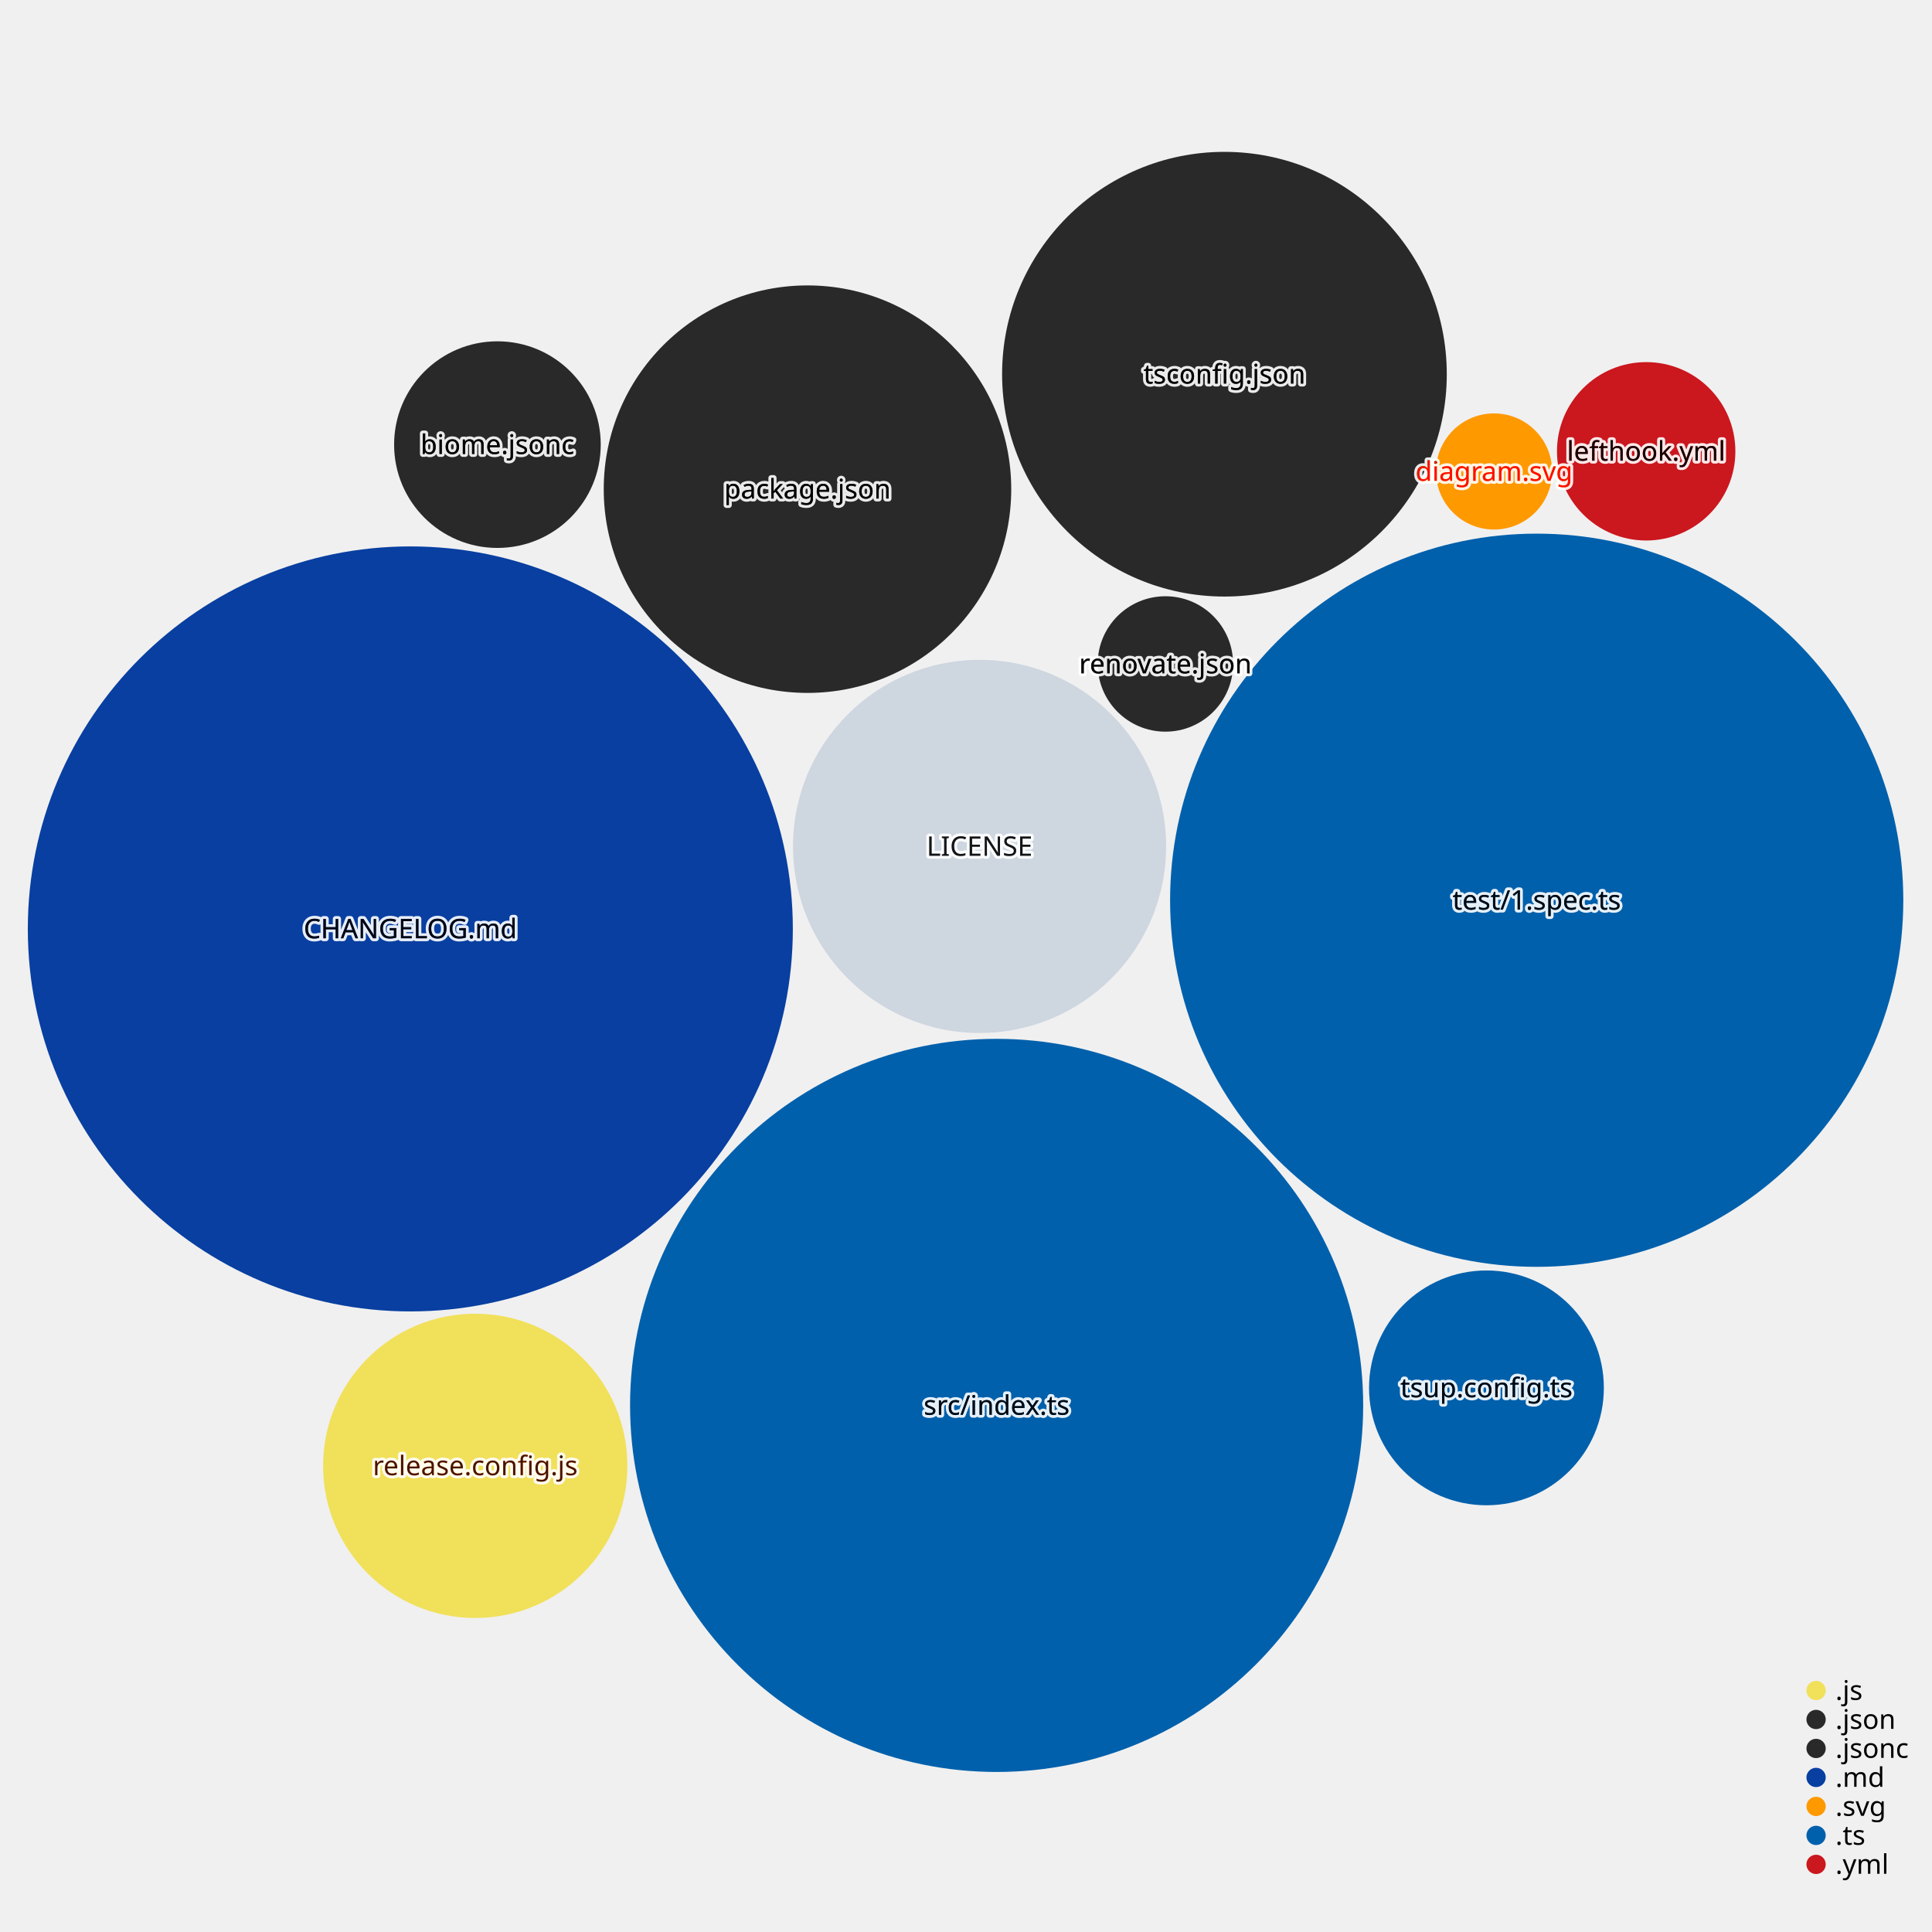
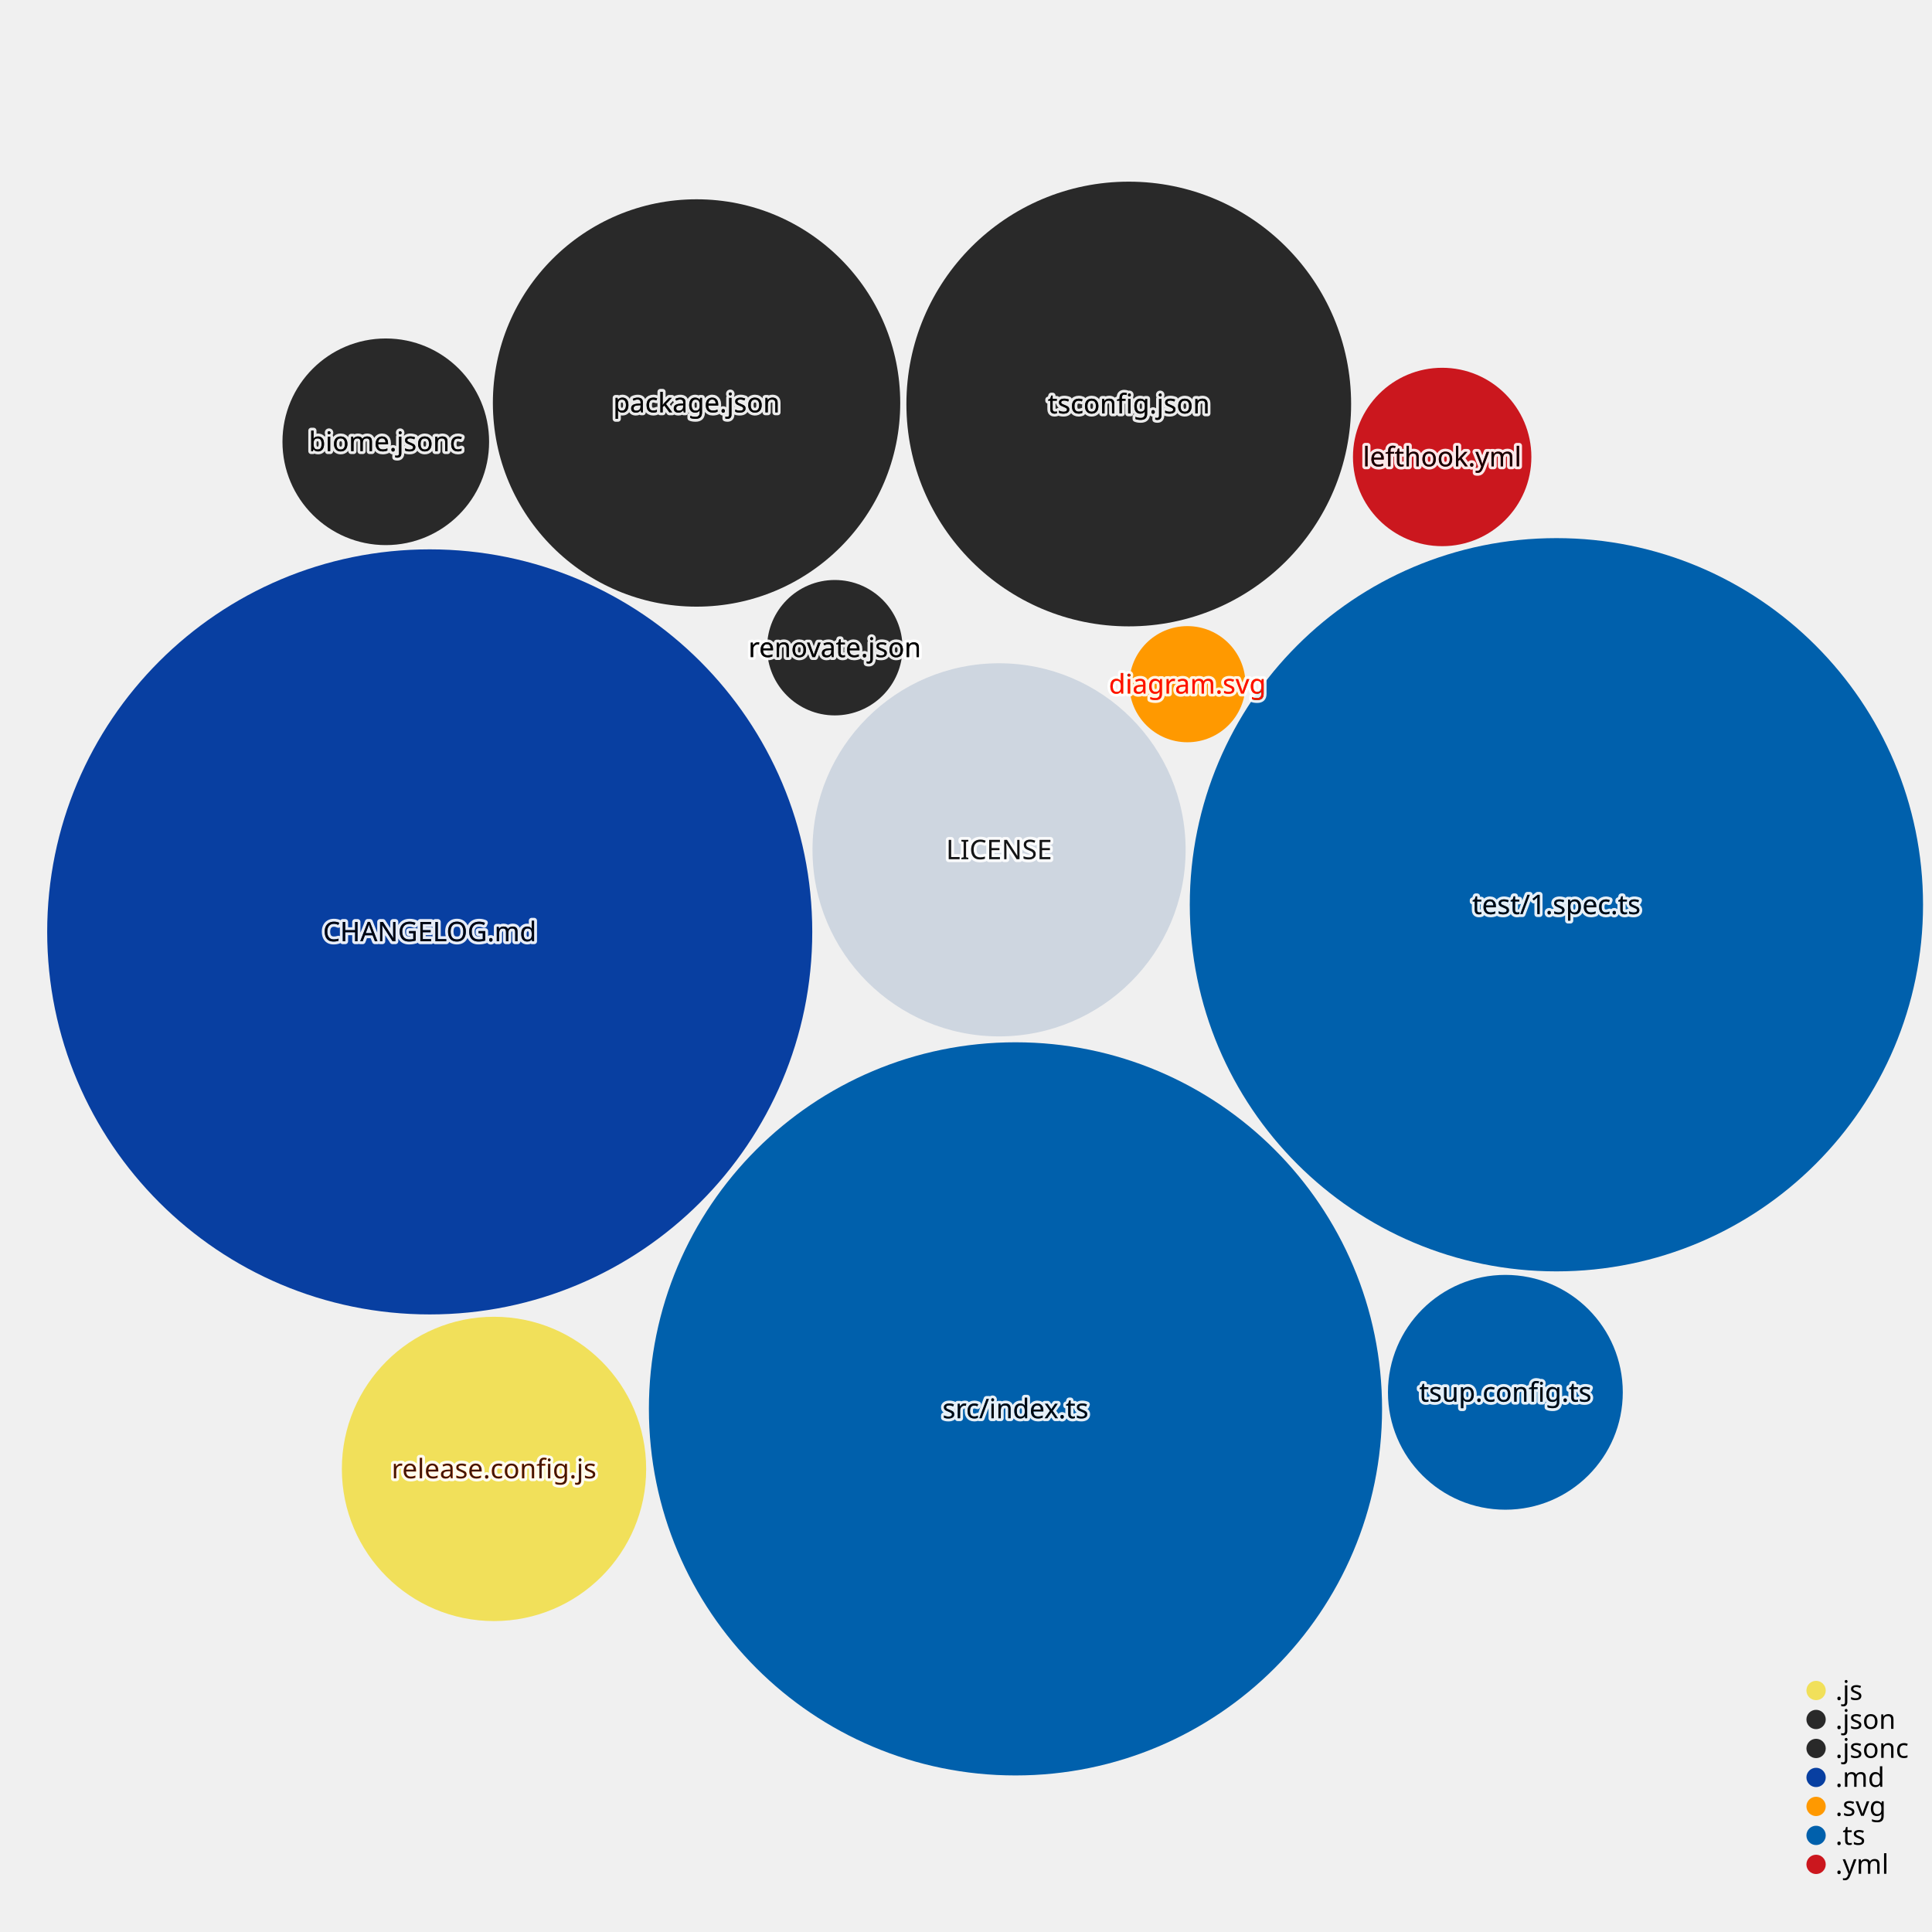
<svg xmlns="http://www.w3.org/2000/svg" width="1000" height="1000" style="background:white;font-family:sans-serif;overflow:visible">
  <defs>
    <filter id="glow" x="-50%" y="-50%" width="200%" height="200%">
      <feGaussianBlur stdDeviation="4" result="coloredBlur" />
      <feMerge>
        <feMergeNode in="coloredBlur" />
        <feMergeNode in="SourceGraphic" />
      </feMerge>
    </filter>
  </defs>
-   <g style="fill:#083fa1;transition:transform 0s ease-out, fill 0.1s ease-out" transform="translate(212.3847, 480.8061)">
-     <circle style="transition:all 0.5s ease-out" r="197.987" stroke-width="0" stroke="#374151" />
+   <g style="fill:#083fa1;transition:transform 0s ease-out, fill 0.1s ease-out" transform="translate(222.4241, 482.3456)">
+     <circle style="transition:all 0.5s ease-out" r="197.999" stroke-width="0" stroke="#374151" />
  </g>
-   <g style="fill:#0060ac;transition:transform 0s ease-out, fill 0.1s ease-out" transform="translate(795.3913, 465.9627)">
-     <circle style="transition:all 0.5s ease-out" r="189.752" stroke-width="0" stroke="#374151" />
+   <g style="fill:#0060ac;transition:transform 0s ease-out, fill 0.1s ease-out" transform="translate(805.5954, 468.2945)">
+     <circle style="transition:all 0.5s ease-out" r="189.764" stroke-width="0" stroke="#374151" />
  </g>
-   <g style="fill:#0060ac;transition:transform 0s ease-out, fill 0.1s ease-out" transform="translate(515.8487, 727.4322)">
-     <circle style="transition:all 0.5s ease-out" r="189.729" stroke-width="0" stroke="#374151" />
+   <g style="fill:#0060ac;transition:transform 0s ease-out, fill 0.1s ease-out" transform="translate(525.6107, 729.2267)">
+     <circle style="transition:all 0.5s ease-out" r="189.741" stroke-width="0" stroke="#374151" />
  </g>
-   <g style="fill:#292929;transition:transform 0s ease-out, fill 0.1s ease-out" transform="translate(633.7698, 193.688)">
-     <circle style="transition:all 0.5s ease-out" r="115.085" stroke-width="0" stroke="#374151" />
+   <g style="fill:#292929;transition:transform 0s ease-out, fill 0.1s ease-out" transform="translate(584.2446, 209.1161)">
+     <circle style="transition:all 0.5s ease-out" r="115.092" stroke-width="0" stroke="#374151" />
  </g>
-   <g style="fill:#292929;transition:transform 0s ease-out, fill 0.1s ease-out" transform="translate(417.9511, 253.1913)">
-     <circle style="transition:all 0.5s ease-out" r="105.461" stroke-width="0" stroke="#374151" />
+   <g style="fill:#292929;transition:transform 0s ease-out, fill 0.1s ease-out" transform="translate(360.5359, 208.5765)">
+     <circle style="transition:all 0.5s ease-out" r="105.426" stroke-width="0" stroke="#374151" />
  </g>
-   <g style="fill:#CED6E0;transition:transform 0s ease-out, fill 0.1s ease-out" transform="translate(507.0198, 438.1084)">
-     <circle style="transition:all 0.5s ease-out" r="96.56" stroke-width="0" stroke="#374151" />
+   <g style="fill:#CED6E0;transition:transform 0s ease-out, fill 0.1s ease-out" transform="translate(517.112, 439.8702)">
+     <circle style="transition:all 0.5s ease-out" r="96.566" stroke-width="0" stroke="#374151" />
  </g>
-   <g style="fill:#f1e05a;transition:transform 0s ease-out, fill 0.1s ease-out" transform="translate(245.9791, 758.7176)">
-     <circle style="transition:all 0.5s ease-out" r="78.748" stroke-width="0" stroke="#374151" />
+   <g style="fill:#f1e05a;transition:transform 0s ease-out, fill 0.1s ease-out" transform="translate(255.7012, 760.3127)">
+     <circle style="transition:all 0.5s ease-out" r="78.753" stroke-width="0" stroke="#374151" />
  </g>
-   <g style="fill:#0060ac;transition:transform 0s ease-out, fill 0.1s ease-out" transform="translate(769.3832, 718.3575)">
-     <circle style="transition:all 0.5s ease-out" r="60.768" stroke-width="0" stroke="#374151" />
+   <g style="fill:#0060ac;transition:transform 0s ease-out, fill 0.1s ease-out" transform="translate(779.1782, 720.6517)">
+     <circle style="transition:all 0.5s ease-out" r="60.771" stroke-width="0" stroke="#374151" />
  </g>
-   <g style="fill:#292929;transition:transform 0s ease-out, fill 0.1s ease-out" transform="translate(257.4646, 230.1352)">
-     <circle style="transition:all 0.5s ease-out" r="53.474" stroke-width="0" stroke="#374151" />
+   <g style="fill:#292929;transition:transform 0s ease-out, fill 0.1s ease-out" transform="translate(199.6836, 228.6704)">
+     <circle style="transition:all 0.5s ease-out" r="53.477" stroke-width="0" stroke="#374151" />
  </g>
-   <g style="fill:#cb171e;transition:transform 0s ease-out, fill 0.1s ease-out" transform="translate(852.0564, 233.5964)">
-     <circle style="transition:all 0.5s ease-out" r="46.167" stroke-width="0" stroke="#374151" />
+   <g style="fill:#cb171e;transition:transform 0s ease-out, fill 0.1s ease-out" transform="translate(746.4623, 236.5293)">
+     <circle style="transition:all 0.5s ease-out" r="46.17" stroke-width="0" stroke="#374151" />
  </g>
-   <g style="fill:#292929;transition:transform 0s ease-out, fill 0.1s ease-out" transform="translate(603.2056, 343.6626)">
-     <circle style="transition:all 0.5s ease-out" r="35.042" stroke-width="0" stroke="#374151" />
+   <g style="fill:#292929;transition:transform 0s ease-out, fill 0.1s ease-out" transform="translate(432.0919, 335.2464)">
+     <circle style="transition:all 0.5s ease-out" r="35.045" stroke-width="0" stroke="#374151" />
  </g>
-   <g style="fill:#ff9900;transition:transform 0s ease-out, fill 0.1s ease-out" transform="translate(773.3208, 244.0346)">
-     <circle style="transition:all 0.5s ease-out" r="30.057" stroke-width="0" stroke="#374151" />
+   <g style="fill:#ff9900;transition:transform 0s ease-out, fill 0.1s ease-out" transform="translate(614.5978, 354.1317)">
+     <circle style="transition:all 0.5s ease-out" r="30.059" stroke-width="0" stroke="#374151" />
  </g>
-   <g style="fill:#083fa1;transition:transform 0s ease-out" transform="translate(212.3847, 480.8061)">
+   <g style="fill:#083fa1;transition:transform 0s ease-out" transform="translate(222.4241, 482.3456)">
    <text style="pointer-events:none;opacity:0.9;font-size:14px;font-weight:500;transition:all 0.5s ease-out" fill="#4B5563" text-anchor="middle" dominant-baseline="middle" stroke="white" stroke-width="3" stroke-linejoin="round">CHANGELOG.md</text>
    <text style="pointer-events:none;opacity:1;font-size:14px;font-weight:500;transition:all 0.5s ease-out" text-anchor="middle" dominant-baseline="middle">CHANGELOG.md</text>
    <text style="pointer-events:none;opacity:0.9;font-size:14px;font-weight:500;mix-blend-mode:color-burn;transition:all 0.5s ease-out" fill="#110101" text-anchor="middle" dominant-baseline="middle">CHANGELOG.md</text>
  </g>
-   <g style="fill:#0060ac;transition:transform 0s ease-out" transform="translate(795.3913, 465.9627)">
+   <g style="fill:#0060ac;transition:transform 0s ease-out" transform="translate(805.5954, 468.2945)">
    <text style="pointer-events:none;opacity:0.9;font-size:14px;font-weight:500;transition:all 0.5s ease-out" fill="#4B5563" text-anchor="middle" dominant-baseline="middle" stroke="white" stroke-width="3" stroke-linejoin="round">test/1.spec.ts</text>
    <text style="pointer-events:none;opacity:1;font-size:14px;font-weight:500;transition:all 0.5s ease-out" text-anchor="middle" dominant-baseline="middle">test/1.spec.ts</text>
    <text style="pointer-events:none;opacity:0.9;font-size:14px;font-weight:500;mix-blend-mode:color-burn;transition:all 0.5s ease-out" fill="#110101" text-anchor="middle" dominant-baseline="middle">test/1.spec.ts</text>
  </g>
-   <g style="fill:#0060ac;transition:transform 0s ease-out" transform="translate(515.8487, 727.4322)">
+   <g style="fill:#0060ac;transition:transform 0s ease-out" transform="translate(525.6107, 729.2267)">
    <text style="pointer-events:none;opacity:0.9;font-size:14px;font-weight:500;transition:all 0.5s ease-out" fill="#4B5563" text-anchor="middle" dominant-baseline="middle" stroke="white" stroke-width="3" stroke-linejoin="round">src/index.ts</text>
    <text style="pointer-events:none;opacity:1;font-size:14px;font-weight:500;transition:all 0.5s ease-out" text-anchor="middle" dominant-baseline="middle">src/index.ts</text>
    <text style="pointer-events:none;opacity:0.9;font-size:14px;font-weight:500;mix-blend-mode:color-burn;transition:all 0.5s ease-out" fill="#110101" text-anchor="middle" dominant-baseline="middle">src/index.ts</text>
  </g>
-   <g style="fill:#292929;transition:transform 0s ease-out" transform="translate(633.7698, 193.688)">
+   <g style="fill:#292929;transition:transform 0s ease-out" transform="translate(584.2446, 209.1161)">
    <text style="pointer-events:none;opacity:0.9;font-size:14px;font-weight:500;transition:all 0.5s ease-out" fill="#4B5563" text-anchor="middle" dominant-baseline="middle" stroke="white" stroke-width="3" stroke-linejoin="round">tsconfig.json</text>
    <text style="pointer-events:none;opacity:1;font-size:14px;font-weight:500;transition:all 0.5s ease-out" text-anchor="middle" dominant-baseline="middle">tsconfig.json</text>
    <text style="pointer-events:none;opacity:0.9;font-size:14px;font-weight:500;mix-blend-mode:color-burn;transition:all 0.5s ease-out" fill="#110101" text-anchor="middle" dominant-baseline="middle">tsconfig.json</text>
  </g>
-   <g style="fill:#292929;transition:transform 0s ease-out" transform="translate(417.9511, 253.1913)">
+   <g style="fill:#292929;transition:transform 0s ease-out" transform="translate(360.5359, 208.5765)">
    <text style="pointer-events:none;opacity:0.9;font-size:14px;font-weight:500;transition:all 0.5s ease-out" fill="#4B5563" text-anchor="middle" dominant-baseline="middle" stroke="white" stroke-width="3" stroke-linejoin="round">package.json</text>
    <text style="pointer-events:none;opacity:1;font-size:14px;font-weight:500;transition:all 0.5s ease-out" text-anchor="middle" dominant-baseline="middle">package.json</text>
    <text style="pointer-events:none;opacity:0.9;font-size:14px;font-weight:500;mix-blend-mode:color-burn;transition:all 0.5s ease-out" fill="#110101" text-anchor="middle" dominant-baseline="middle">package.json</text>
  </g>
-   <g style="fill:#CED6E0;transition:transform 0s ease-out" transform="translate(507.0198, 438.1084)">
+   <g style="fill:#CED6E0;transition:transform 0s ease-out" transform="translate(517.112, 439.8702)">
    <text style="pointer-events:none;opacity:0.9;font-size:14px;font-weight:500;transition:all 0.5s ease-out" fill="#4B5563" text-anchor="middle" dominant-baseline="middle" stroke="white" stroke-width="3" stroke-linejoin="round">LICENSE</text>
    <text style="pointer-events:none;opacity:1;font-size:14px;font-weight:500;transition:all 0.5s ease-out" text-anchor="middle" dominant-baseline="middle">LICENSE</text>
    <text style="pointer-events:none;opacity:0.9;font-size:14px;font-weight:500;mix-blend-mode:color-burn;transition:all 0.5s ease-out" fill="#110101" text-anchor="middle" dominant-baseline="middle">LICENSE</text>
  </g>
-   <g style="fill:#f1e05a;transition:transform 0s ease-out" transform="translate(245.9791, 758.7176)">
+   <g style="fill:#f1e05a;transition:transform 0s ease-out" transform="translate(255.7012, 760.3127)">
    <text style="pointer-events:none;opacity:0.9;font-size:14px;font-weight:500;transition:all 0.5s ease-out" fill="#4B5563" text-anchor="middle" dominant-baseline="middle" stroke="white" stroke-width="3" stroke-linejoin="round">release.config.js</text>
    <text style="pointer-events:none;opacity:1;font-size:14px;font-weight:500;transition:all 0.5s ease-out" text-anchor="middle" dominant-baseline="middle">release.config.js</text>
    <text style="pointer-events:none;opacity:0.9;font-size:14px;font-weight:500;mix-blend-mode:color-burn;transition:all 0.5s ease-out" fill="#110101" text-anchor="middle" dominant-baseline="middle">release.config.js</text>
  </g>
-   <g style="fill:#0060ac;transition:transform 0s ease-out" transform="translate(769.3832, 718.3575)">
+   <g style="fill:#0060ac;transition:transform 0s ease-out" transform="translate(779.1782, 720.6517)">
    <text style="pointer-events:none;opacity:0.9;font-size:14px;font-weight:500;transition:all 0.5s ease-out" fill="#4B5563" text-anchor="middle" dominant-baseline="middle" stroke="white" stroke-width="3" stroke-linejoin="round">tsup.config.ts</text>
    <text style="pointer-events:none;opacity:1;font-size:14px;font-weight:500;transition:all 0.5s ease-out" text-anchor="middle" dominant-baseline="middle">tsup.config.ts</text>
    <text style="pointer-events:none;opacity:0.9;font-size:14px;font-weight:500;mix-blend-mode:color-burn;transition:all 0.5s ease-out" fill="#110101" text-anchor="middle" dominant-baseline="middle">tsup.config.ts</text>
  </g>
-   <g style="fill:#292929;transition:transform 0s ease-out" transform="translate(257.4646, 230.1352)">
+   <g style="fill:#292929;transition:transform 0s ease-out" transform="translate(199.6836, 228.6704)">
    <text style="pointer-events:none;opacity:0.9;font-size:14px;font-weight:500;transition:all 0.5s ease-out" fill="#4B5563" text-anchor="middle" dominant-baseline="middle" stroke="white" stroke-width="3" stroke-linejoin="round">biome.jsonc</text>
    <text style="pointer-events:none;opacity:1;font-size:14px;font-weight:500;transition:all 0.5s ease-out" text-anchor="middle" dominant-baseline="middle">biome.jsonc</text>
    <text style="pointer-events:none;opacity:0.9;font-size:14px;font-weight:500;mix-blend-mode:color-burn;transition:all 0.5s ease-out" fill="#110101" text-anchor="middle" dominant-baseline="middle">biome.jsonc</text>
  </g>
-   <g style="fill:#cb171e;transition:transform 0s ease-out" transform="translate(852.0564, 233.5964)">
+   <g style="fill:#cb171e;transition:transform 0s ease-out" transform="translate(746.4623, 236.5293)">
    <text style="pointer-events:none;opacity:0.9;font-size:14px;font-weight:500;transition:all 0.5s ease-out" fill="#4B5563" text-anchor="middle" dominant-baseline="middle" stroke="white" stroke-width="3" stroke-linejoin="round">lefthook.yml</text>
    <text style="pointer-events:none;opacity:1;font-size:14px;font-weight:500;transition:all 0.5s ease-out" text-anchor="middle" dominant-baseline="middle">lefthook.yml</text>
    <text style="pointer-events:none;opacity:0.9;font-size:14px;font-weight:500;mix-blend-mode:color-burn;transition:all 0.5s ease-out" fill="#110101" text-anchor="middle" dominant-baseline="middle">lefthook.yml</text>
  </g>
-   <g style="fill:#292929;transition:transform 0s ease-out" transform="translate(603.2056, 343.6626)">
+   <g style="fill:#292929;transition:transform 0s ease-out" transform="translate(432.0919, 335.2464)">
    <text style="pointer-events:none;opacity:0.9;font-size:14px;font-weight:500;transition:all 0.5s ease-out" fill="#4B5563" text-anchor="middle" dominant-baseline="middle" stroke="white" stroke-width="3" stroke-linejoin="round">renovate.json</text>
    <text style="pointer-events:none;opacity:1;font-size:14px;font-weight:500;transition:all 0.5s ease-out" text-anchor="middle" dominant-baseline="middle">renovate.json</text>
    <text style="pointer-events:none;opacity:0.9;font-size:14px;font-weight:500;mix-blend-mode:color-burn;transition:all 0.5s ease-out" fill="#110101" text-anchor="middle" dominant-baseline="middle">renovate.json</text>
  </g>
-   <g style="fill:#ff9900;transition:transform 0s ease-out" transform="translate(773.3208, 244.0346)">
+   <g style="fill:#ff9900;transition:transform 0s ease-out" transform="translate(614.5978, 354.1317)">
    <text style="pointer-events:none;opacity:0.9;font-size:14px;font-weight:500;transition:all 0.5s ease-out" fill="#4B5563" text-anchor="middle" dominant-baseline="middle" stroke="white" stroke-width="3" stroke-linejoin="round">diagram.svg</text>
    <text style="pointer-events:none;opacity:1;font-size:14px;font-weight:500;transition:all 0.5s ease-out" text-anchor="middle" dominant-baseline="middle">diagram.svg</text>
    <text style="pointer-events:none;opacity:0.9;font-size:14px;font-weight:500;mix-blend-mode:color-burn;transition:all 0.5s ease-out" fill="#110101" text-anchor="middle" dominant-baseline="middle">diagram.svg</text>
  </g>
  <g transform="translate(940, 875)">
    <g transform="translate(0, 0)">
      <circle r="5" fill="#f1e05a" />
      <text x="10" style="font-size:14px;font-weight:300" dominant-baseline="middle">.js</text>
    </g>
    <g transform="translate(0, 15)">
      <circle r="5" fill="#292929" />
      <text x="10" style="font-size:14px;font-weight:300" dominant-baseline="middle">.json</text>
    </g>
    <g transform="translate(0, 30)">
      <circle r="5" fill="#292929" />
      <text x="10" style="font-size:14px;font-weight:300" dominant-baseline="middle">.jsonc</text>
    </g>
    <g transform="translate(0, 45)">
      <circle r="5" fill="#083fa1" />
      <text x="10" style="font-size:14px;font-weight:300" dominant-baseline="middle">.md</text>
    </g>
    <g transform="translate(0, 60)">
      <circle r="5" fill="#ff9900" />
      <text x="10" style="font-size:14px;font-weight:300" dominant-baseline="middle">.svg</text>
    </g>
    <g transform="translate(0, 75)">
      <circle r="5" fill="#0060ac" />
      <text x="10" style="font-size:14px;font-weight:300" dominant-baseline="middle">.ts</text>
    </g>
    <g transform="translate(0, 90)">
      <circle r="5" fill="#cb171e" />
      <text x="10" style="font-size:14px;font-weight:300" dominant-baseline="middle">.yml</text>
    </g>
    <g fill="#9CA3AF" style="font-weight:300;font-style:italic;font-size:12px">each dot sized by file size</g>
  </g>
</svg>
